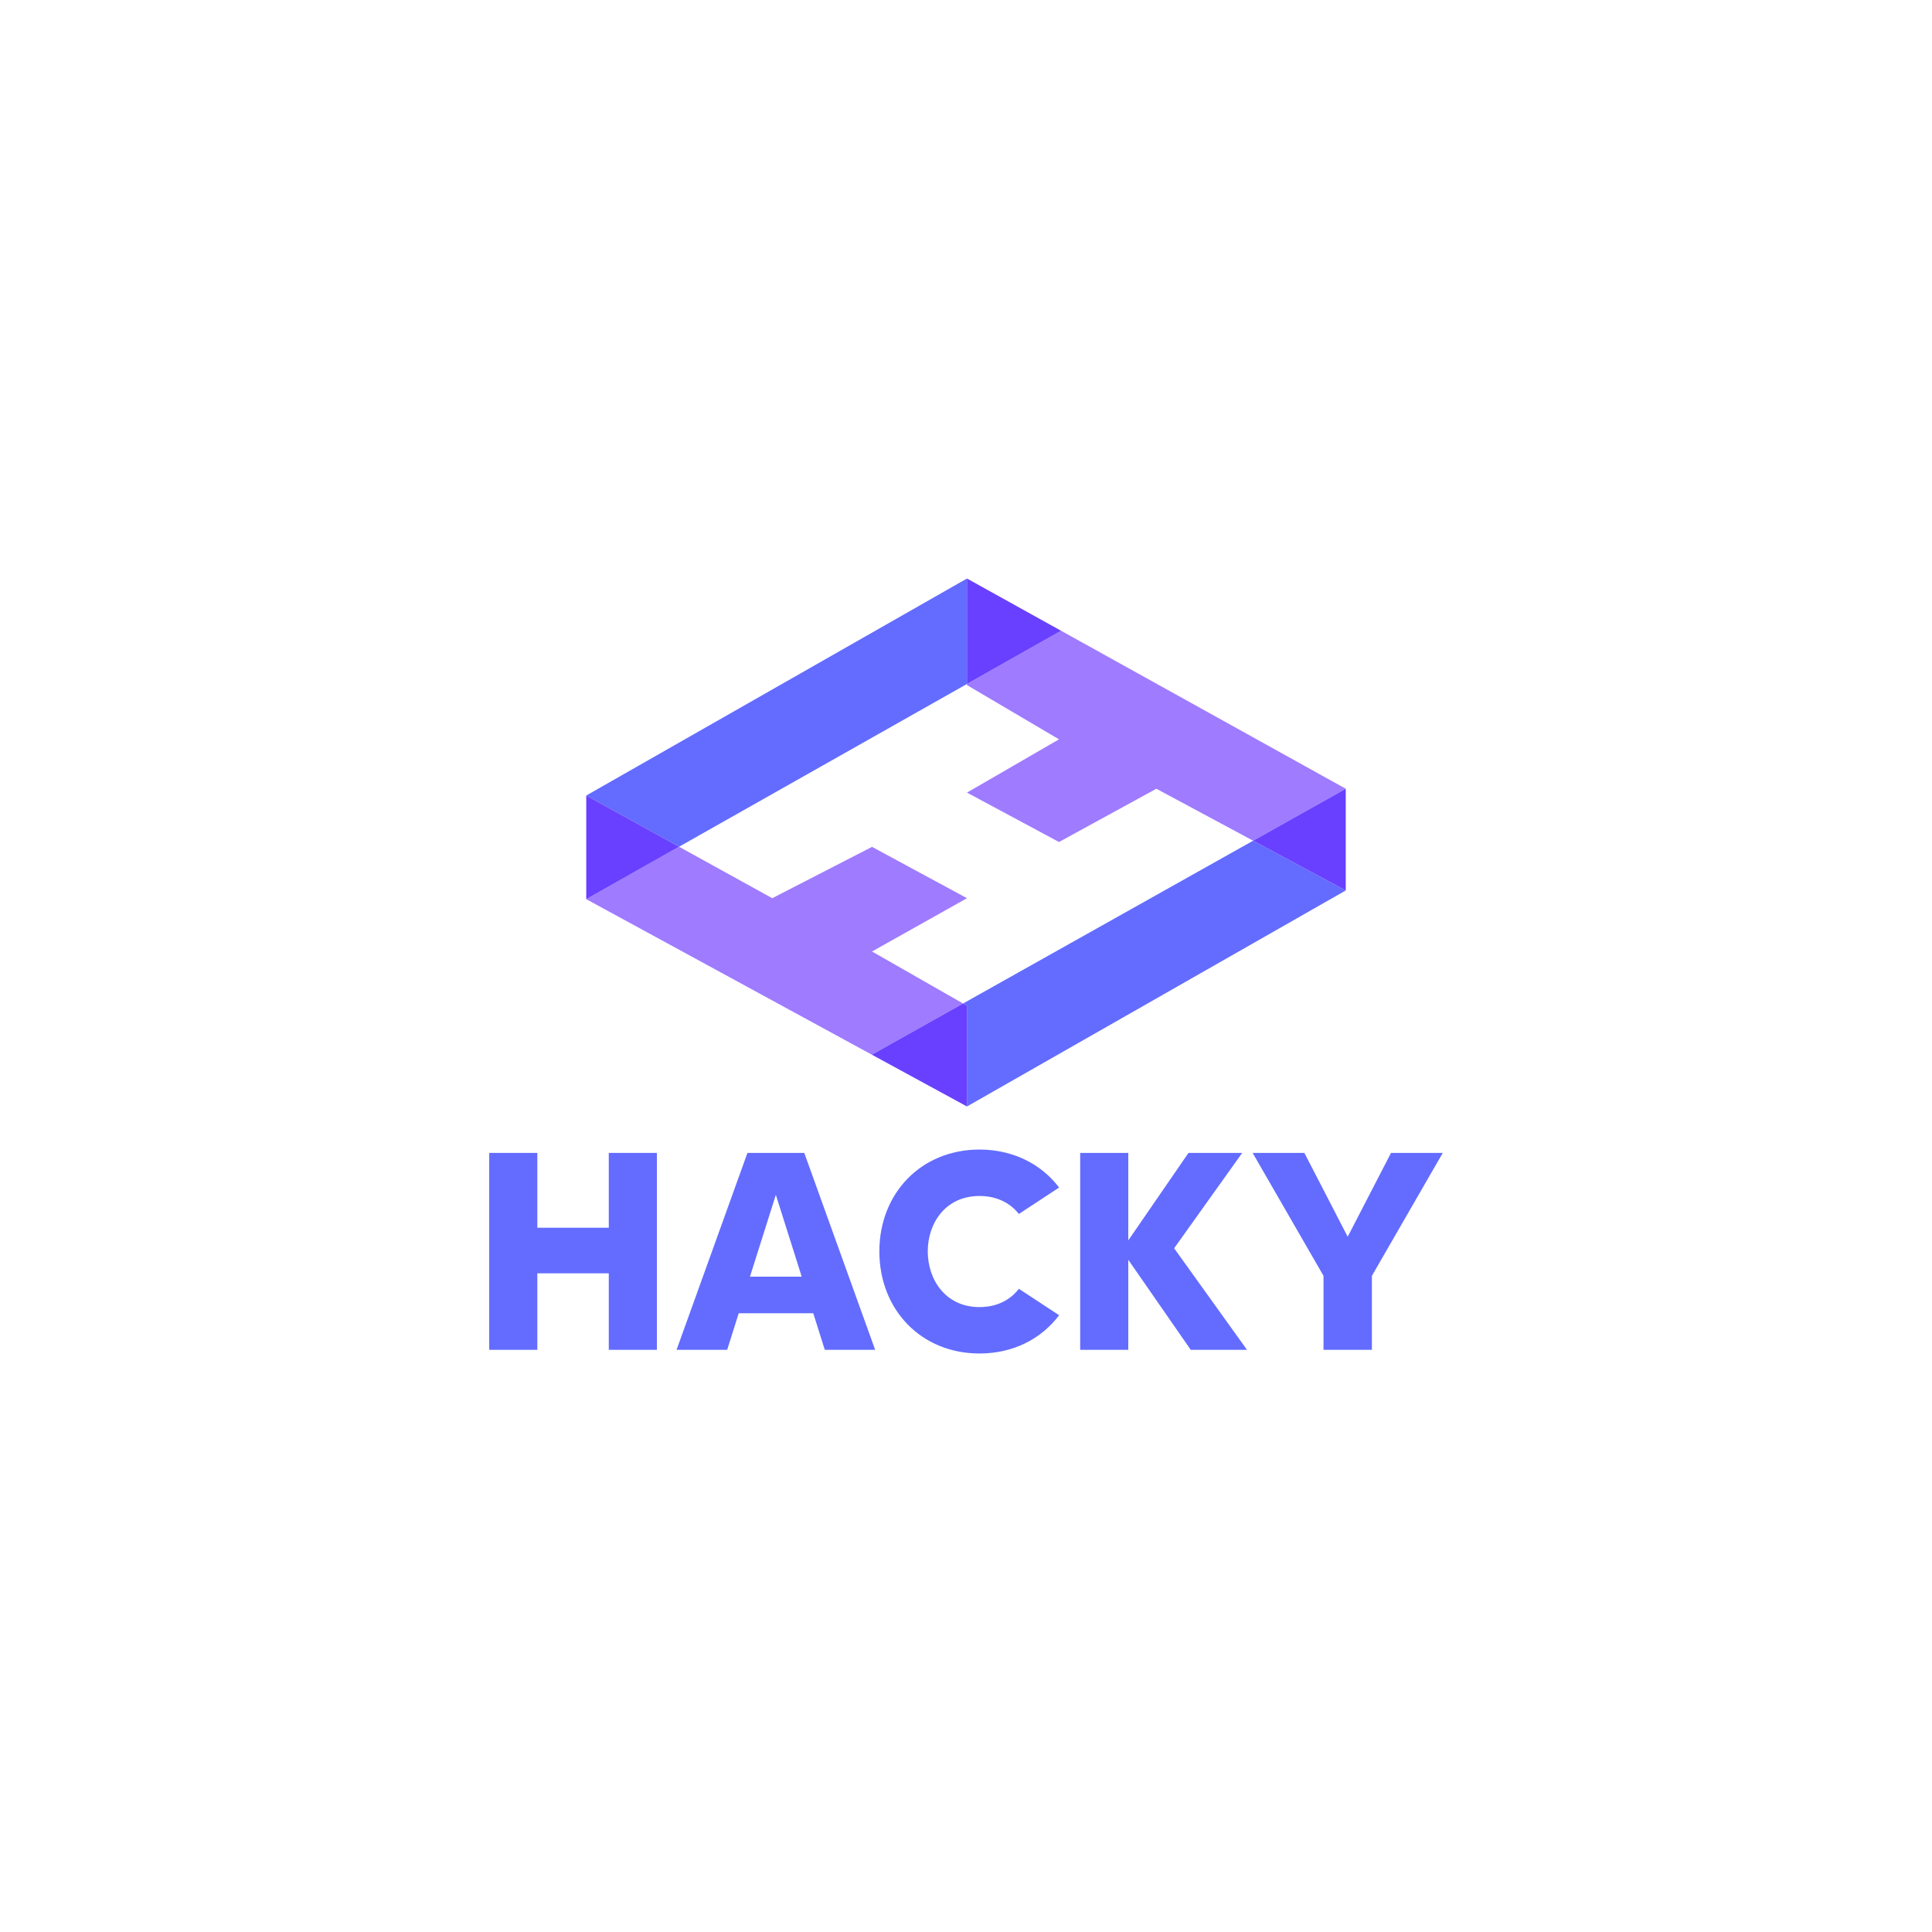
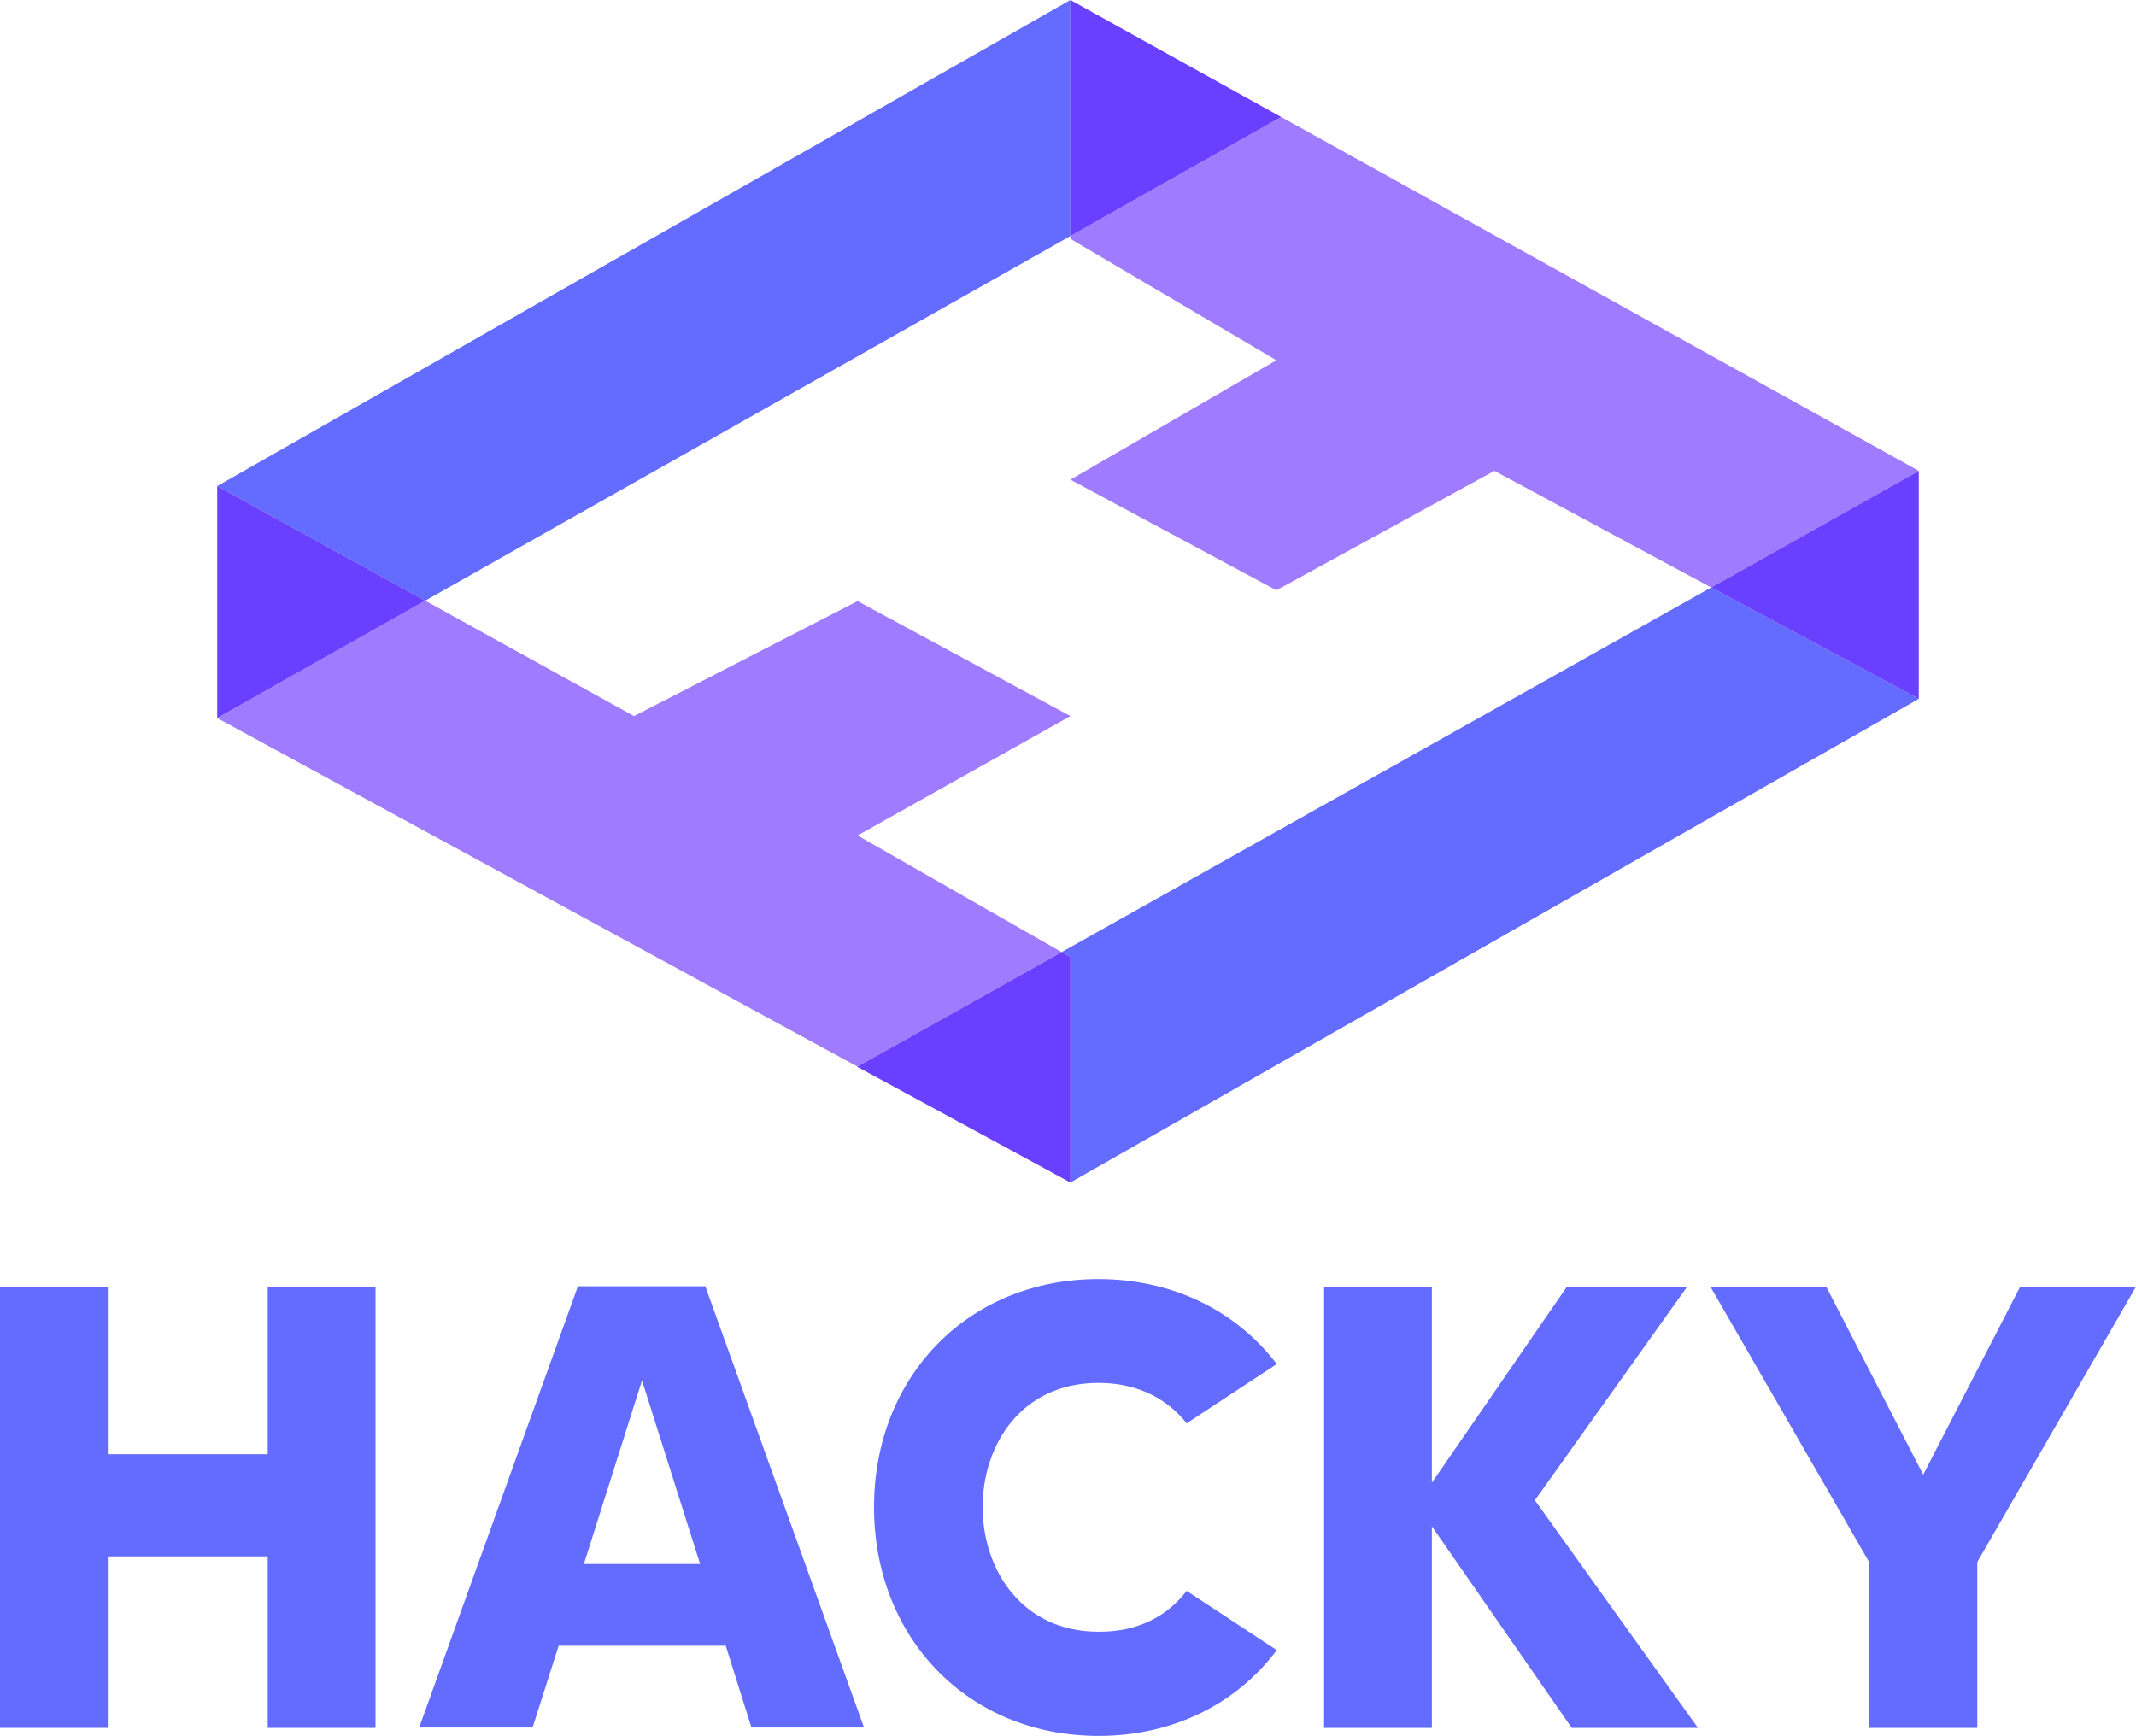
- <svg xmlns="http://www.w3.org/2000/svg" version="1.1" id="Calque_1" x="0px" y="0px" viewBox="0 0 1080 1080" style="enable-background:new 0 0 1080 1080;" xml:space="preserve">
+ <svg xmlns="http://www.w3.org/2000/svg" version="1.1" id="Calque_1" x="0px" y="0px" viewBox="0 0 533 433.2" style="enable-background:new 0 0 533 433.2;" xml:space="preserve">
  <style type="text/css">
	.st0{fill:#636CFF;}
	.st1{fill:none;}
	.st2{fill:#9F7BFF;}
	.st3{fill:#6940FF;}
</style>
  <g>
-     <path class="st0" d="M367.2,644.48v110.08h-26.89v-42.77h-39.94v42.77h-26.89V644.48h26.89v41.83h39.94v-41.83H367.2z" />
-     <path class="st0" d="M454.62,734.12h-41.67l-6.45,20.44h-28.3l39.63-110.08h31.76l39.63,110.08h-28.15L454.62,734.12z    M448.17,713.67l-14.47-45.76l-14.47,45.76H448.17z" />
-     <path class="st0" d="M569.56,720.44l22.49,14.78c-9.91,13.21-25.63,21.39-44.5,21.39c-32.55,0-55.98-24.37-55.98-57.08   c0-32.55,23.43-56.92,55.98-56.92c18.87,0,34.59,8.18,44.5,21.23l-22.49,14.78c-4.72-5.98-12.11-10.06-22.01-10.06   c-19.18,0-28.93,15.41-28.93,30.98c0,15.57,9.75,31.13,28.93,31.13C557.45,730.66,564.84,726.57,569.56,720.44z" />
-     <path class="st0" d="M665.63,754.56l-34.91-50.32v50.32h-26.89V644.48h26.89v48.9l33.65-48.9h30.03l-38.05,53.31l40.73,56.77   H665.63z" />
-     <path class="st0" d="M766.9,713.2v41.36h-27.05V713.2l-39.63-68.72h28.93l24.22,46.86l24.22-46.86h28.93L766.9,713.2z" />
+     <path class="st0" d="M93.7,321.1v110.1H66.8v-42.8H26.9v42.8H0V321.1h26.9v41.8h39.9v-41.8H93.7z" />
+     <path class="st0" d="M181.1,410.7h-41.7l-6.5,20.4h-28.3l39.6-110.1h31.8l39.6,110.1h-28.1L181.1,410.7z M174.7,390.3l-14.5-45.8   l-14.5,45.8H174.7z" />
+     <path class="st0" d="M296.1,397l22.5,14.8c-9.9,13.2-25.6,21.4-44.5,21.4c-32.5,0-56-24.4-56-57.1c0-32.5,23.4-56.9,56-56.9   c18.9,0,34.6,8.2,44.5,21.2l-22.5,14.8c-4.7-6-12.1-10.1-22-10.1c-19.2,0-28.9,15.4-28.9,31s9.8,31.1,28.9,31.1   C284,407.3,291.4,403.2,296.1,397z" />
+     <path class="st0" d="M392.2,431.2l-34.9-50.3v50.3h-26.9V321.1h26.9V370l33.7-48.9h30l-38,53.3l40.7,56.8H392.2z" />
+     <path class="st0" d="M493.4,389.8v41.4h-27v-41.4l-39.6-68.7h28.9l24.2,46.9l24.2-46.9H533L493.4,389.8z" />
  </g>
  <g>
-     <polygon class="st1" points="591.99,470.69 540.54,443.07 591.99,413.29 540.54,382.97 540.54,382.34 379.58,473.33 431.69,502.1    487.47,473.4 540.54,502.1 487.47,531.89 538.35,560.96 700.51,469.96 646.41,440.91  " />
-     <polygon class="st2" points="538.35,560.96 487.47,531.89 540.54,502.1 487.47,473.4 431.69,502.1 379.58,473.33 327.72,502.64    540.54,618.53 487.36,589.57  " />
-     <polygon class="st2" points="540.54,382.34 540.54,382.97 591.99,413.29 540.54,443.07 591.99,470.69 646.41,440.91 700.51,469.96    752.28,440.91 540.54,323.4 593.15,352.6  " />
-     <polygon class="st0" points="540.54,382.34 540.54,323.4 327.72,444.7 379.58,473.33  " />
-     <polygon class="st3" points="327.72,444.7 327.72,502.64 379.58,473.33  " />
-     <polygon class="st3" points="593.15,352.6 540.54,323.4 540.54,382.34  " />
-     <polygon class="st0" points="538.35,560.96 540.54,562.21 540.54,618.53 752.28,497.77 700.51,469.96  " />
-     <polygon class="st3" points="538.35,560.96 487.36,589.57 540.54,618.53 540.54,562.21  " />
-     <polygon class="st3" points="700.51,469.96 752.28,497.77 752.28,440.91  " />
+     <polygon class="st1" points="318.5,147.3 267.1,119.7 318.5,89.9 267.1,59.6 267.1,58.9 106.1,149.9 158.2,178.7 214,150    267.1,178.7 214,208.5 264.9,237.6 427,146.6 372.9,117.5  " />
+     <polygon class="st2" points="264.9,237.6 214,208.5 267.1,178.7 214,150 158.2,178.7 106.1,149.9 54.2,179.2 267.1,295.1    213.9,266.2  " />
+     <polygon class="st2" points="267.1,58.9 267.1,59.6 318.5,89.9 267.1,119.7 318.5,147.3 372.9,117.5 427,146.6 478.8,117.5    267.1,0 319.7,29.2  " />
+     <polygon class="st0" points="267.1,58.9 267.1,0 54.2,121.3 106.1,149.9  " />
+     <polygon class="st3" points="54.2,121.3 54.2,179.2 106.1,149.9  " />
+     <polygon class="st3" points="319.7,29.2 267.1,0 267.1,58.9  " />
+     <polygon class="st0" points="264.9,237.6 267.1,238.8 267.1,295.1 478.8,174.4 427,146.6  " />
+     <polygon class="st3" points="264.9,237.6 213.9,266.2 267.1,295.1 267.1,238.8  " />
+     <polygon class="st3" points="427,146.6 478.8,174.4 478.8,117.5  " />
  </g>
</svg>
